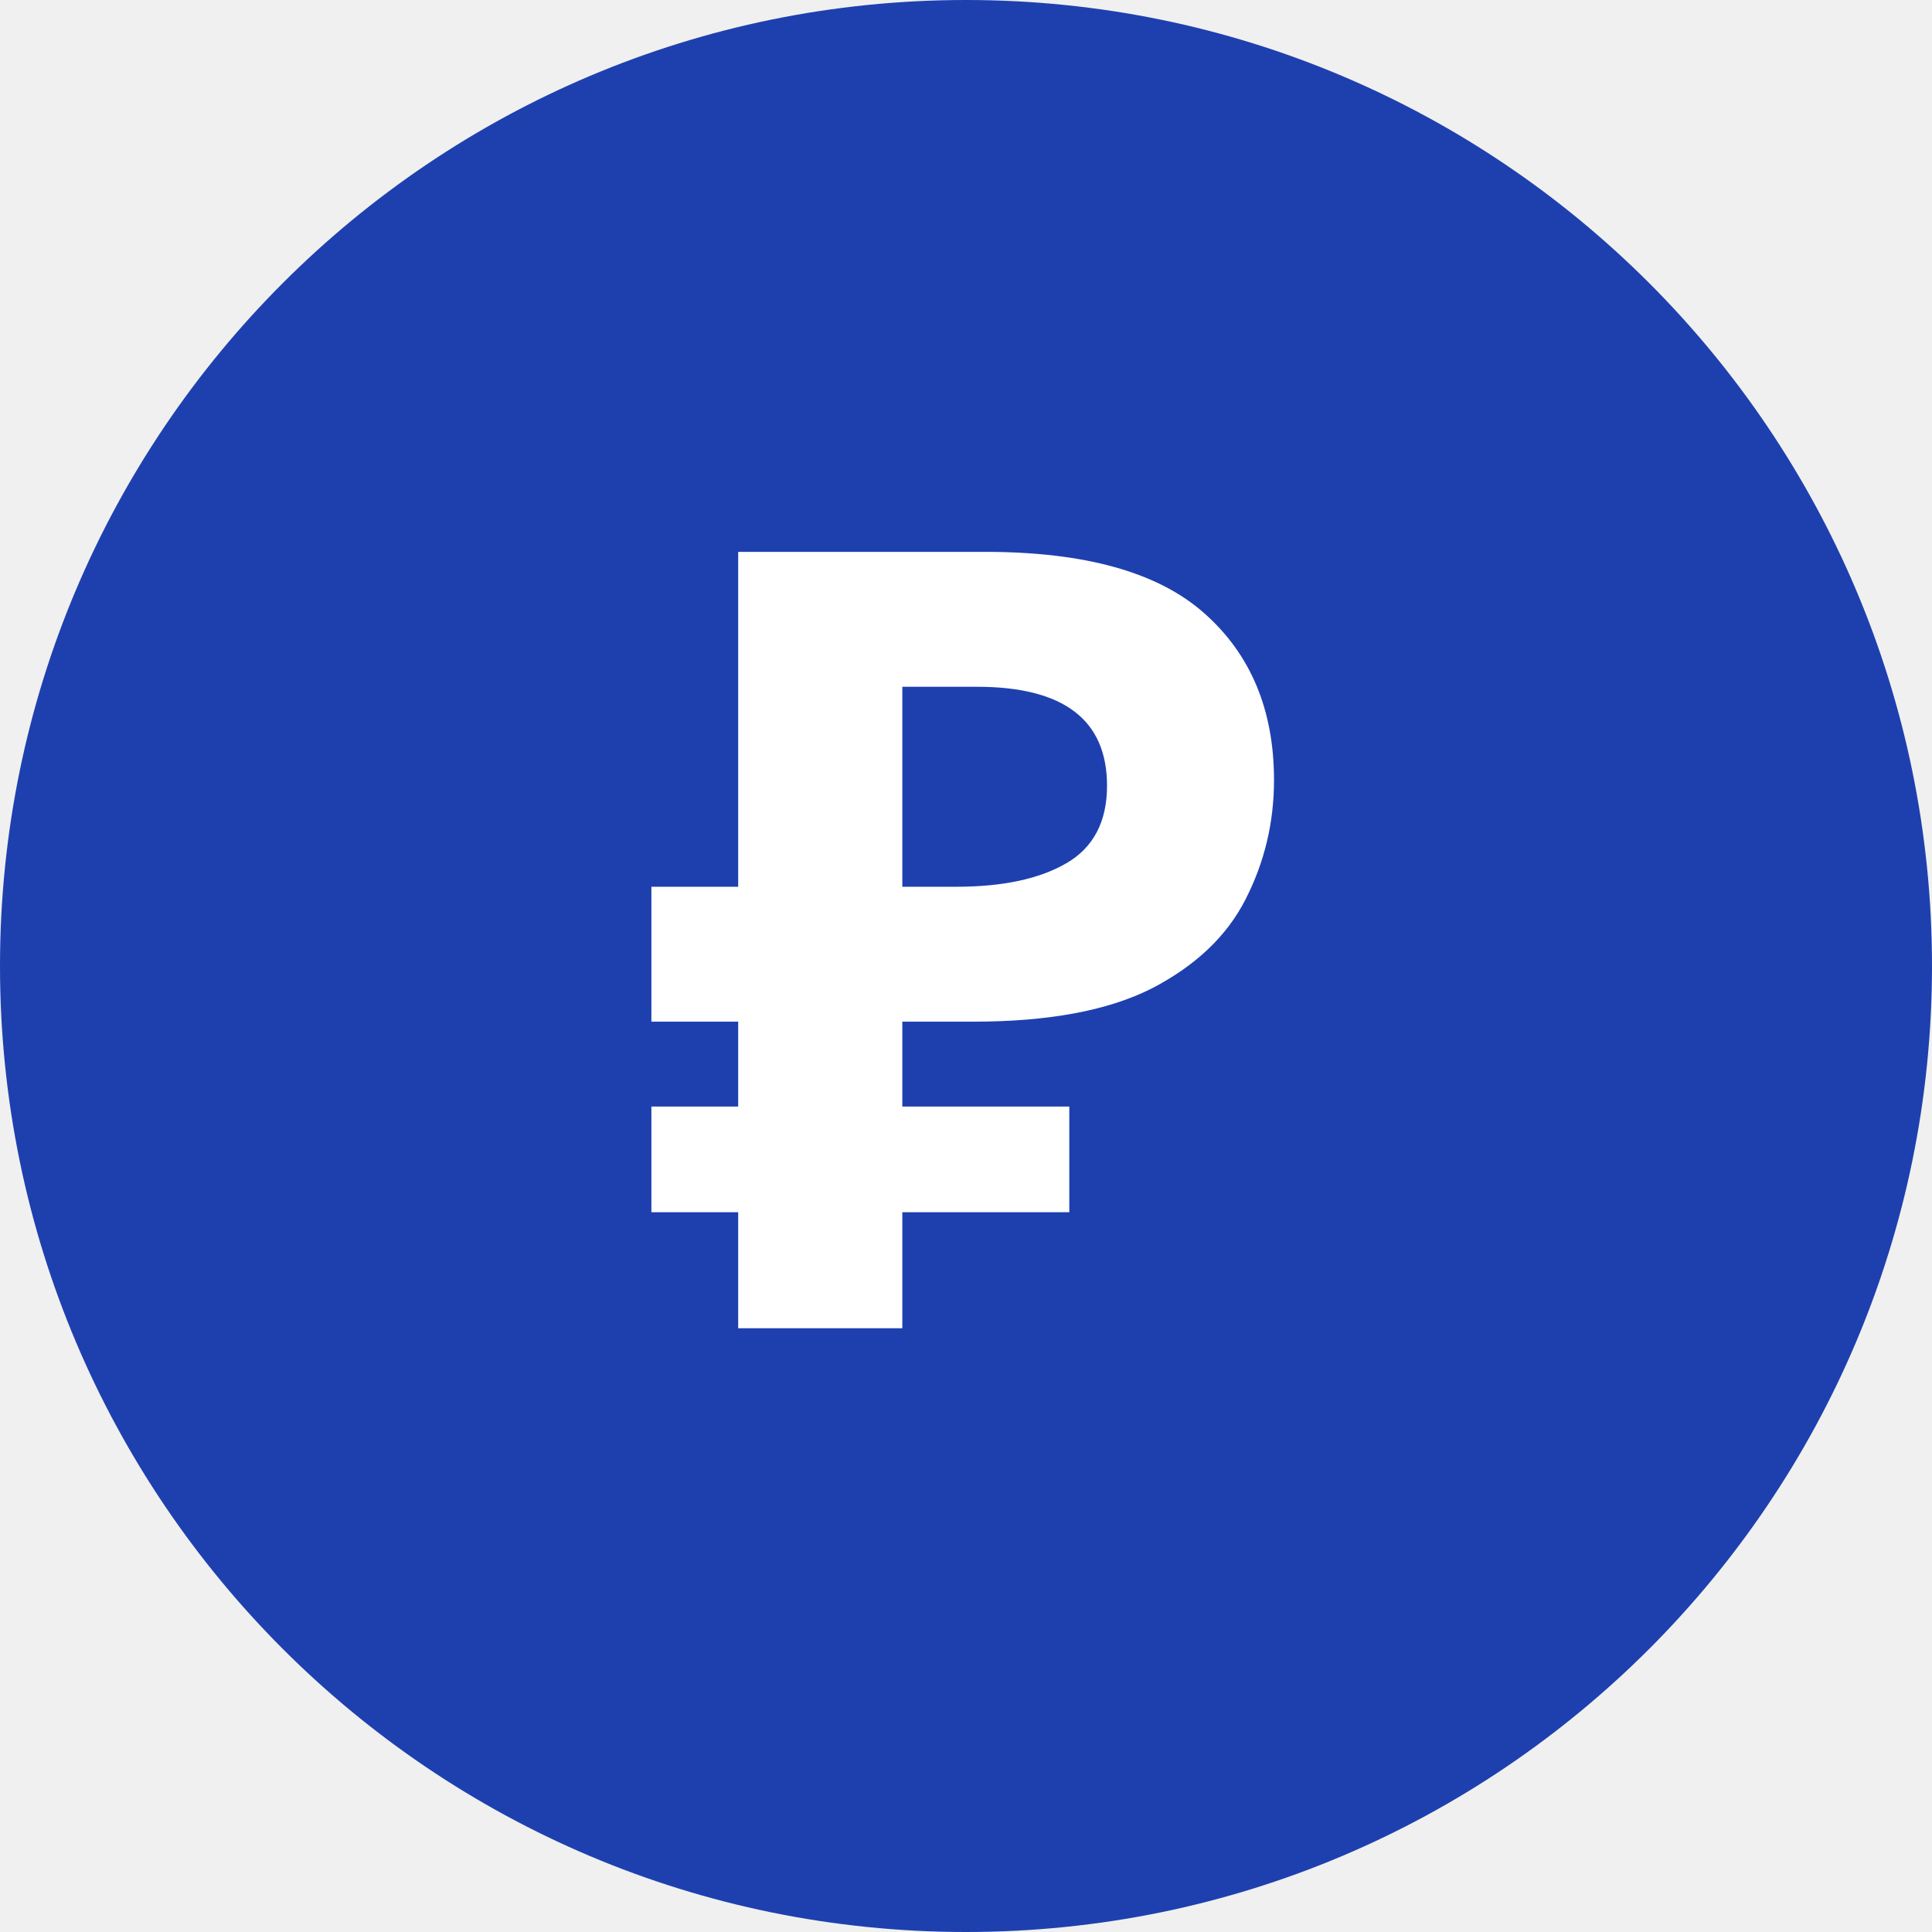
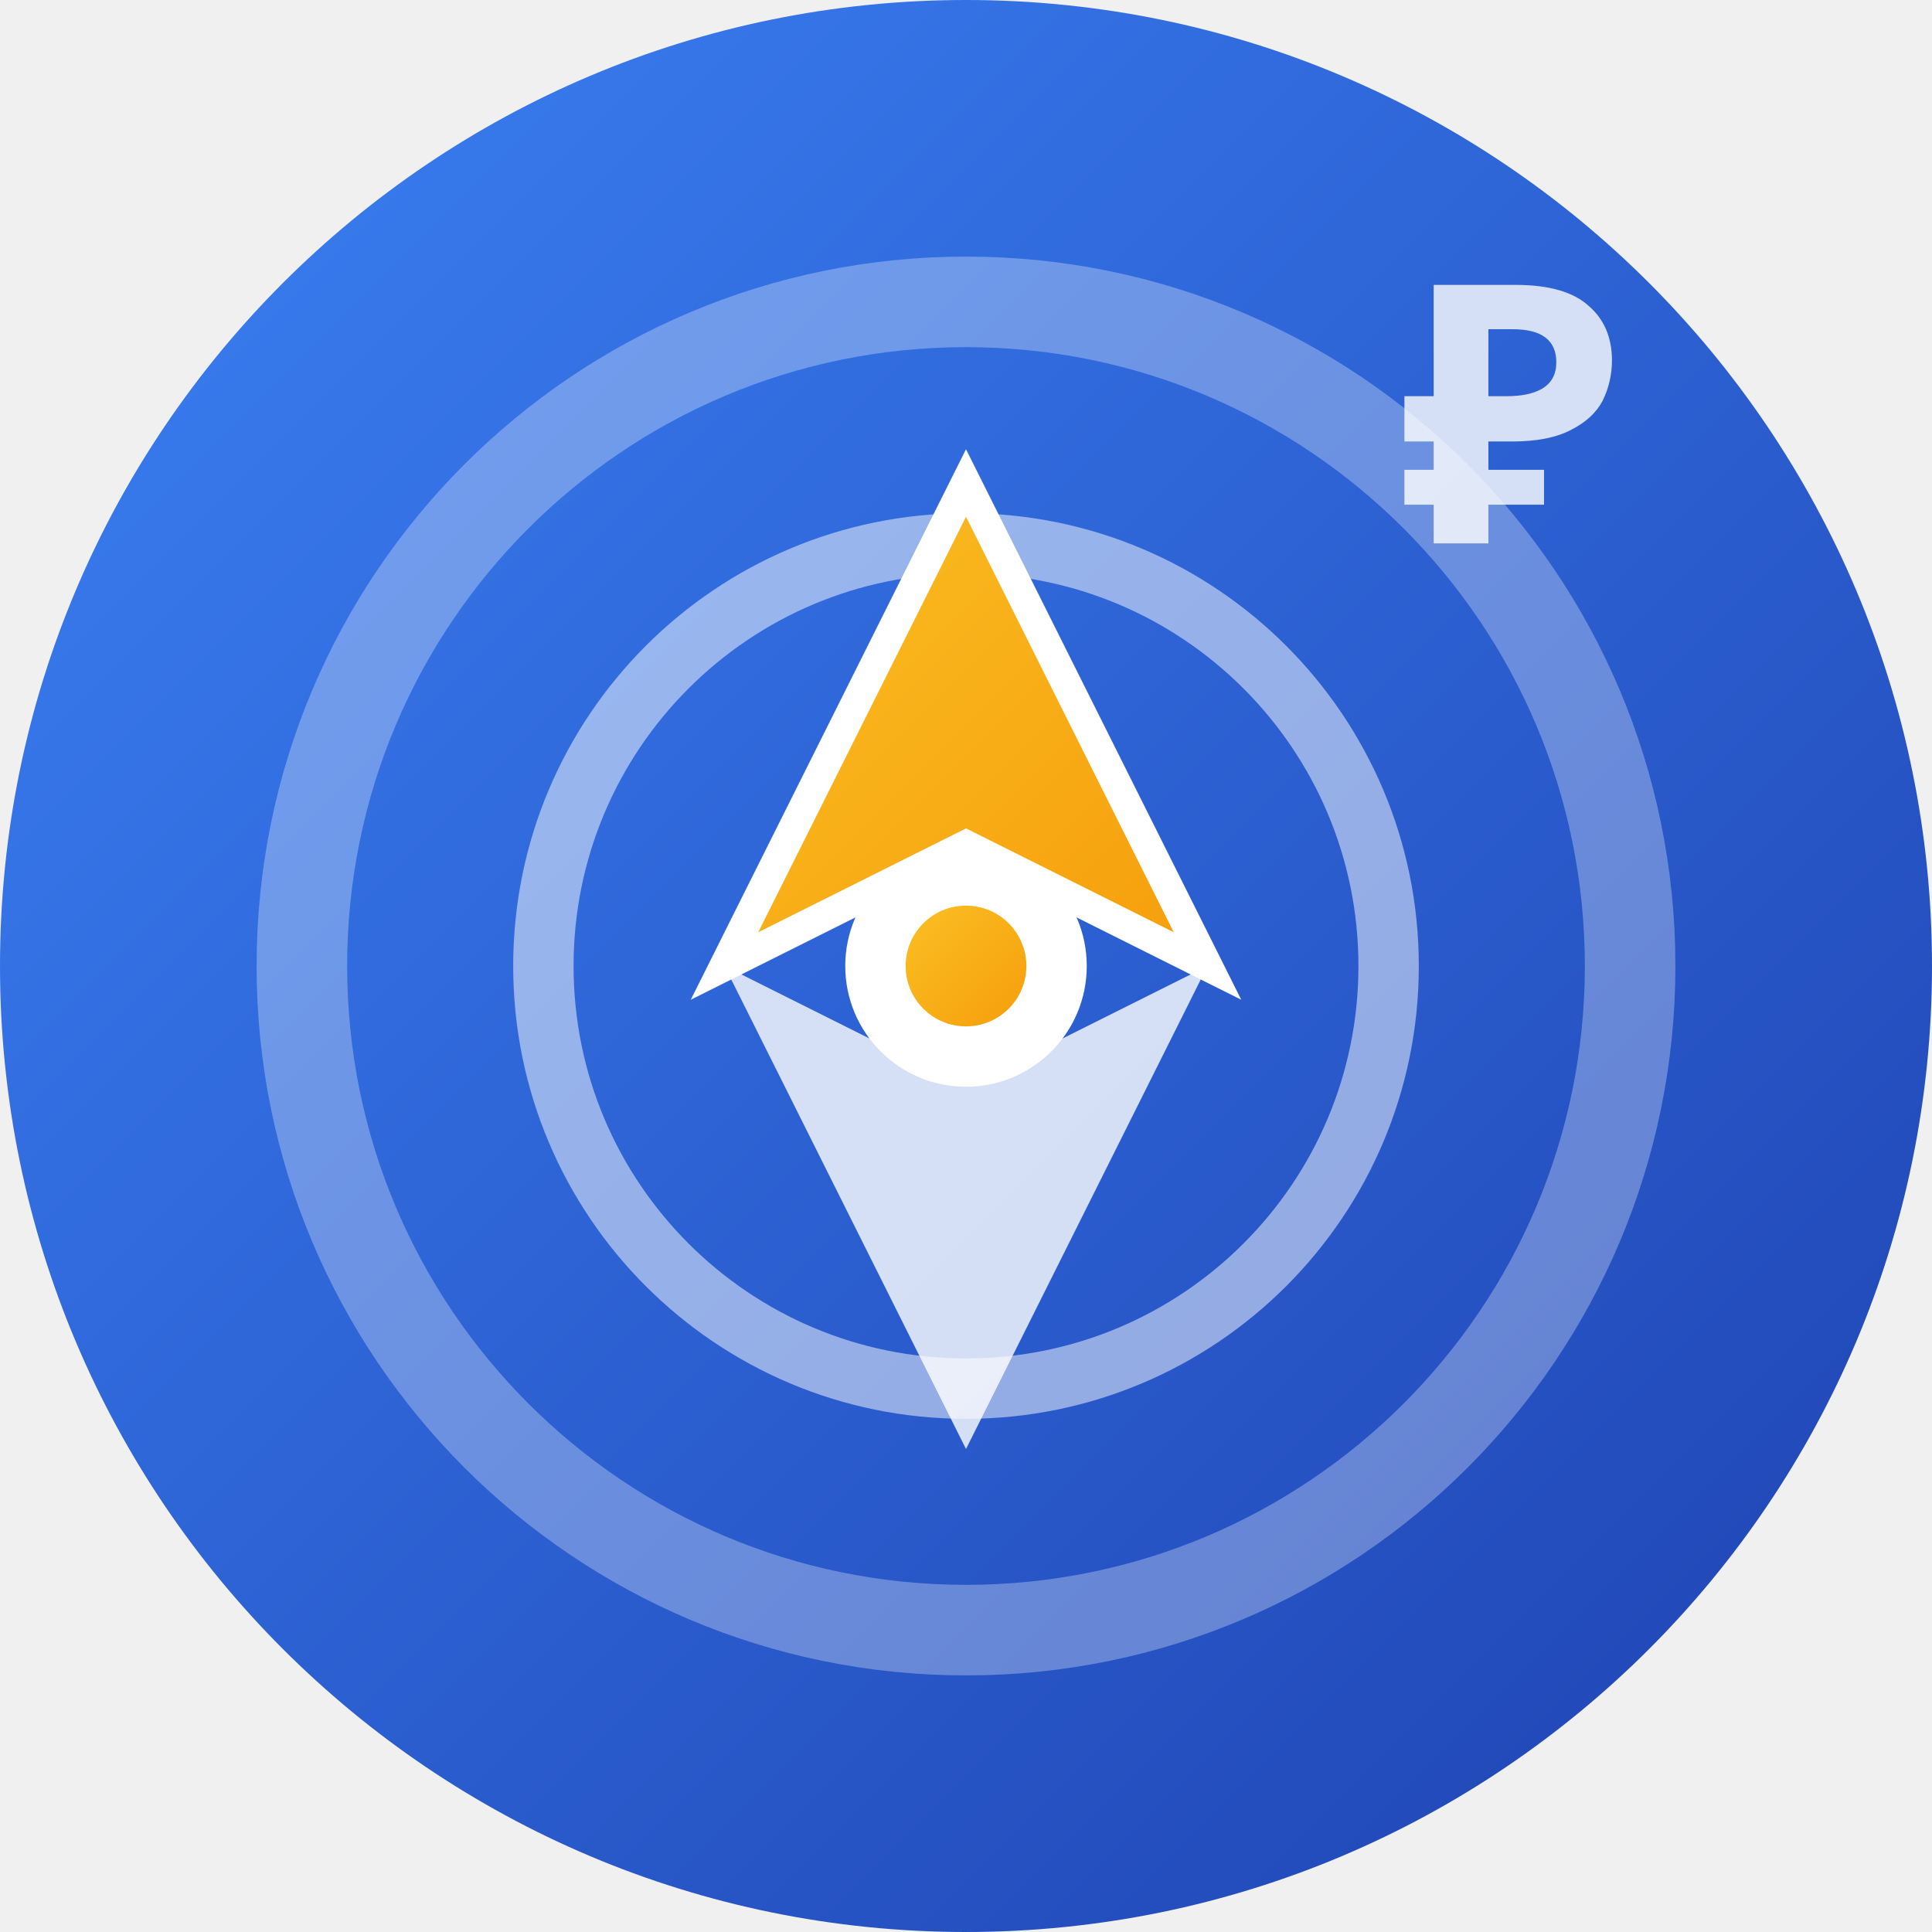
<svg xmlns="http://www.w3.org/2000/svg" viewBox="0 0 32 32" width="32" height="32">
-   <circle cx="16" cy="16" r="16" fill="#1e40af" />
-   <text x="16" y="22" font-family="Arial, sans-serif" font-size="18" font-weight="bold" text-anchor="middle" fill="white">₽</text>
+   <defs>
+     <linearGradient id="grad1" x1="0%" y1="0%" x2="100%" y2="100%">
+       <stop offset="0%" style="stop-color:#3b82f6;stop-opacity:1" />
+       <stop offset="100%" style="stop-color:#1e40af;stop-opacity:1" />
+     </linearGradient>
+     <linearGradient id="grad2" x1="0%" y1="0%" x2="100%" y2="100%">
+       <stop offset="0%" style="stop-color:#fbbf24;stop-opacity:1" />
+       <stop offset="100%" style="stop-color:#f59e0b;stop-opacity:1" />
+     </linearGradient>
+   </defs>
+   <circle cx="16" cy="16" r="16" fill="url(#grad1)" />
+   <circle cx="16" cy="16" r="11" fill="none" stroke="white" stroke-width="1.5" opacity="0.3" />
+   <circle cx="16" cy="16" r="7" fill="none" stroke="white" stroke-width="1" opacity="0.5" />
+   <path d="M16 8 L12 16 L16 14 L20 16 Z" fill="url(#grad2)" stroke="white" stroke-width="0.5" />
+   <path d="M16 24 L20 16 L16 18 L12 16 Z" fill="white" opacity="0.8" />
+   <circle cx="16" cy="16" r="2" fill="white" />
+   <circle cx="16" cy="16" r="1" fill="url(#grad2)" />
+   <text x="25" y="9" font-family="Arial, sans-serif" font-size="6" font-weight="bold" text-anchor="middle" fill="white" opacity="0.8">₽</text>
</svg>
